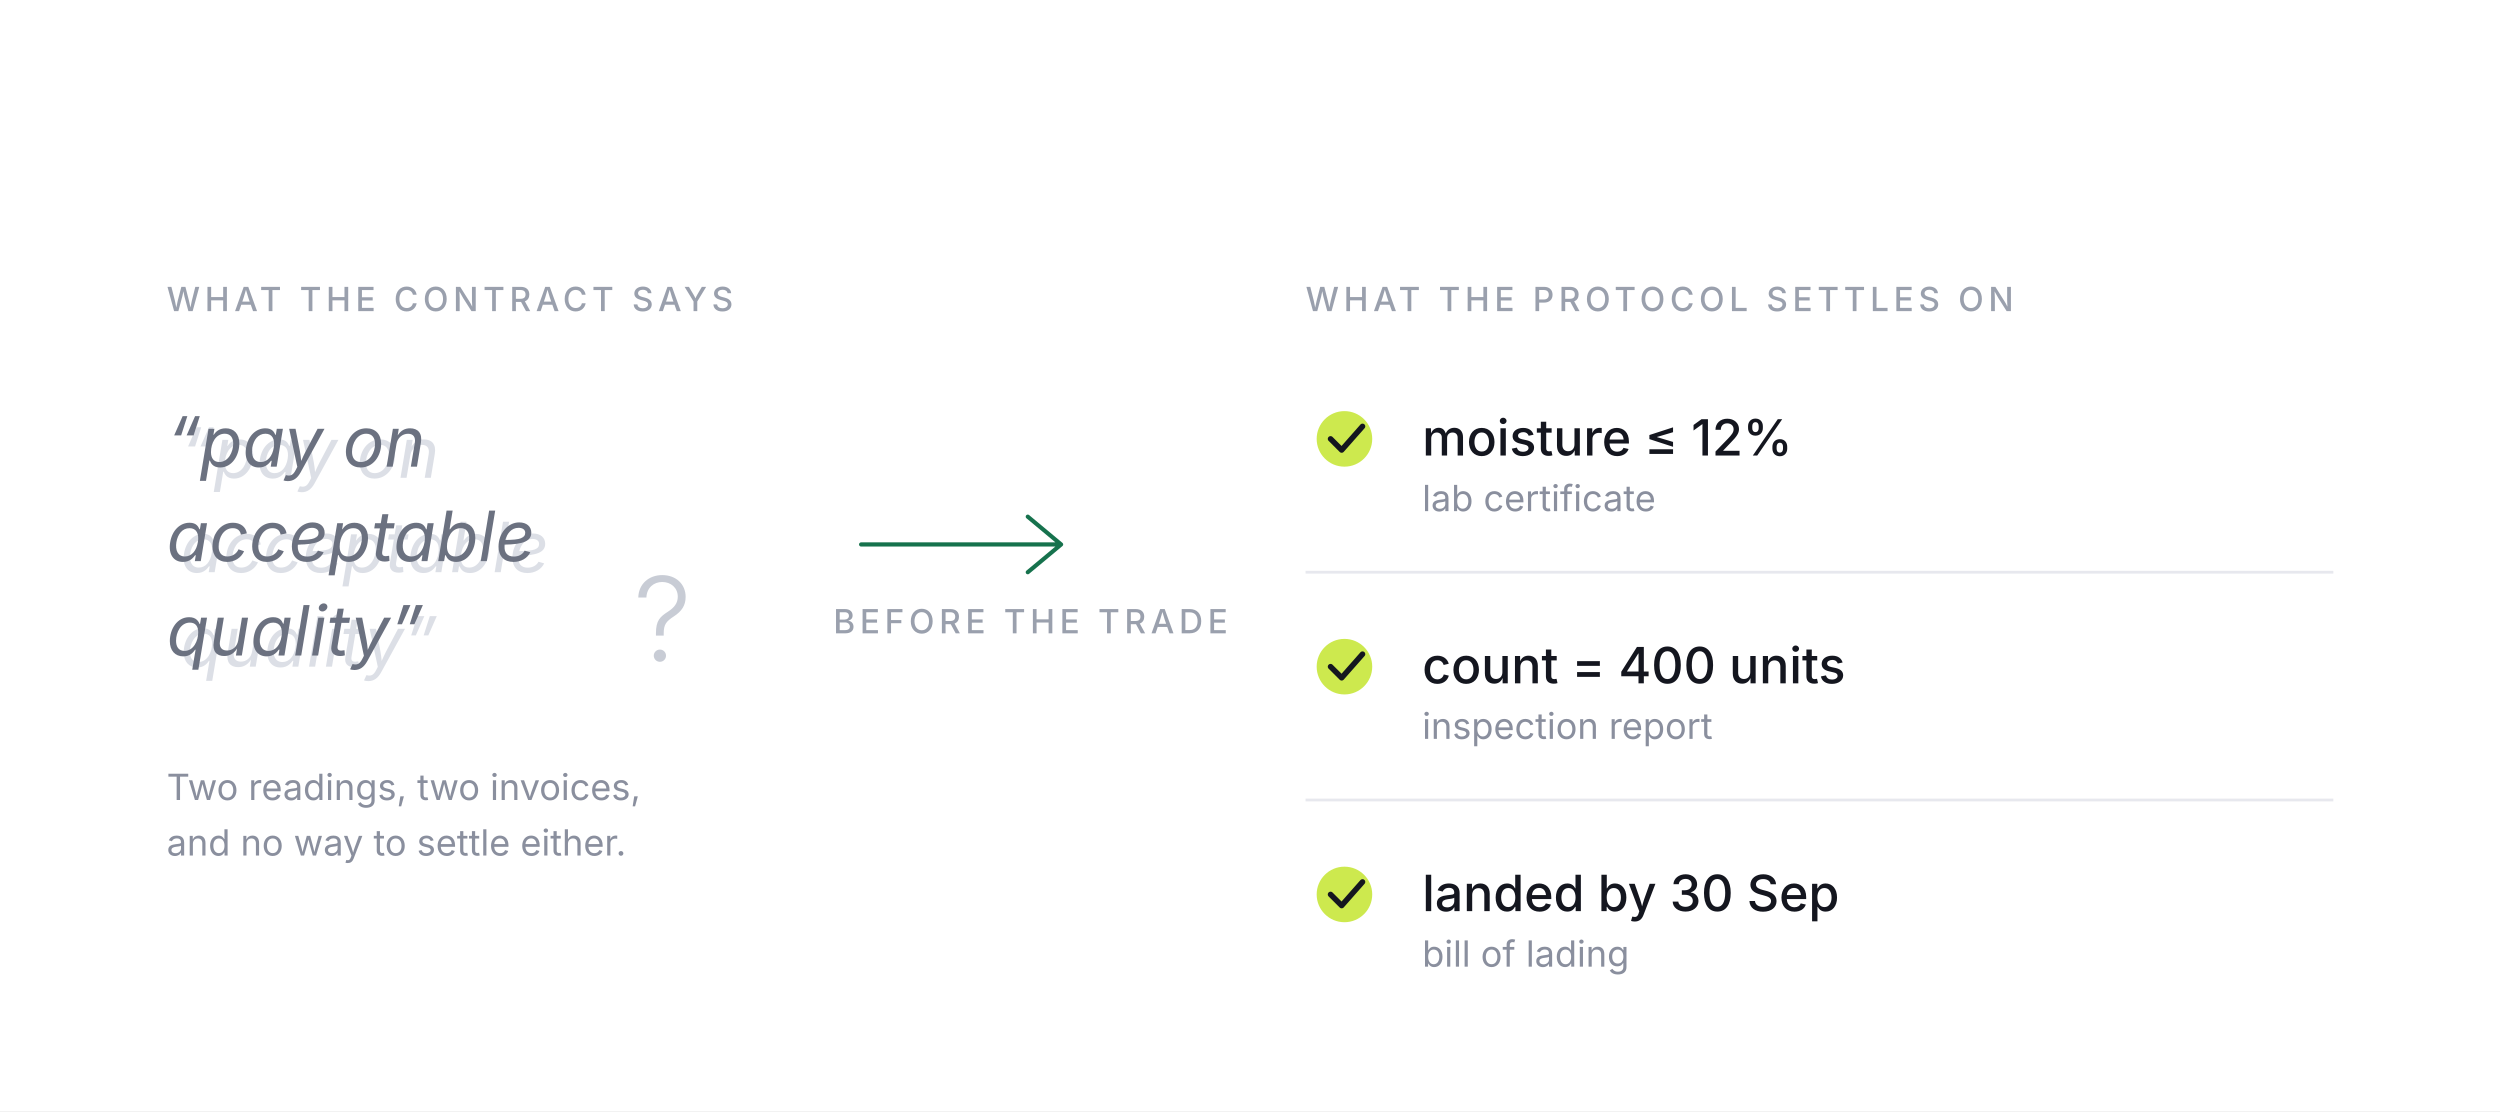
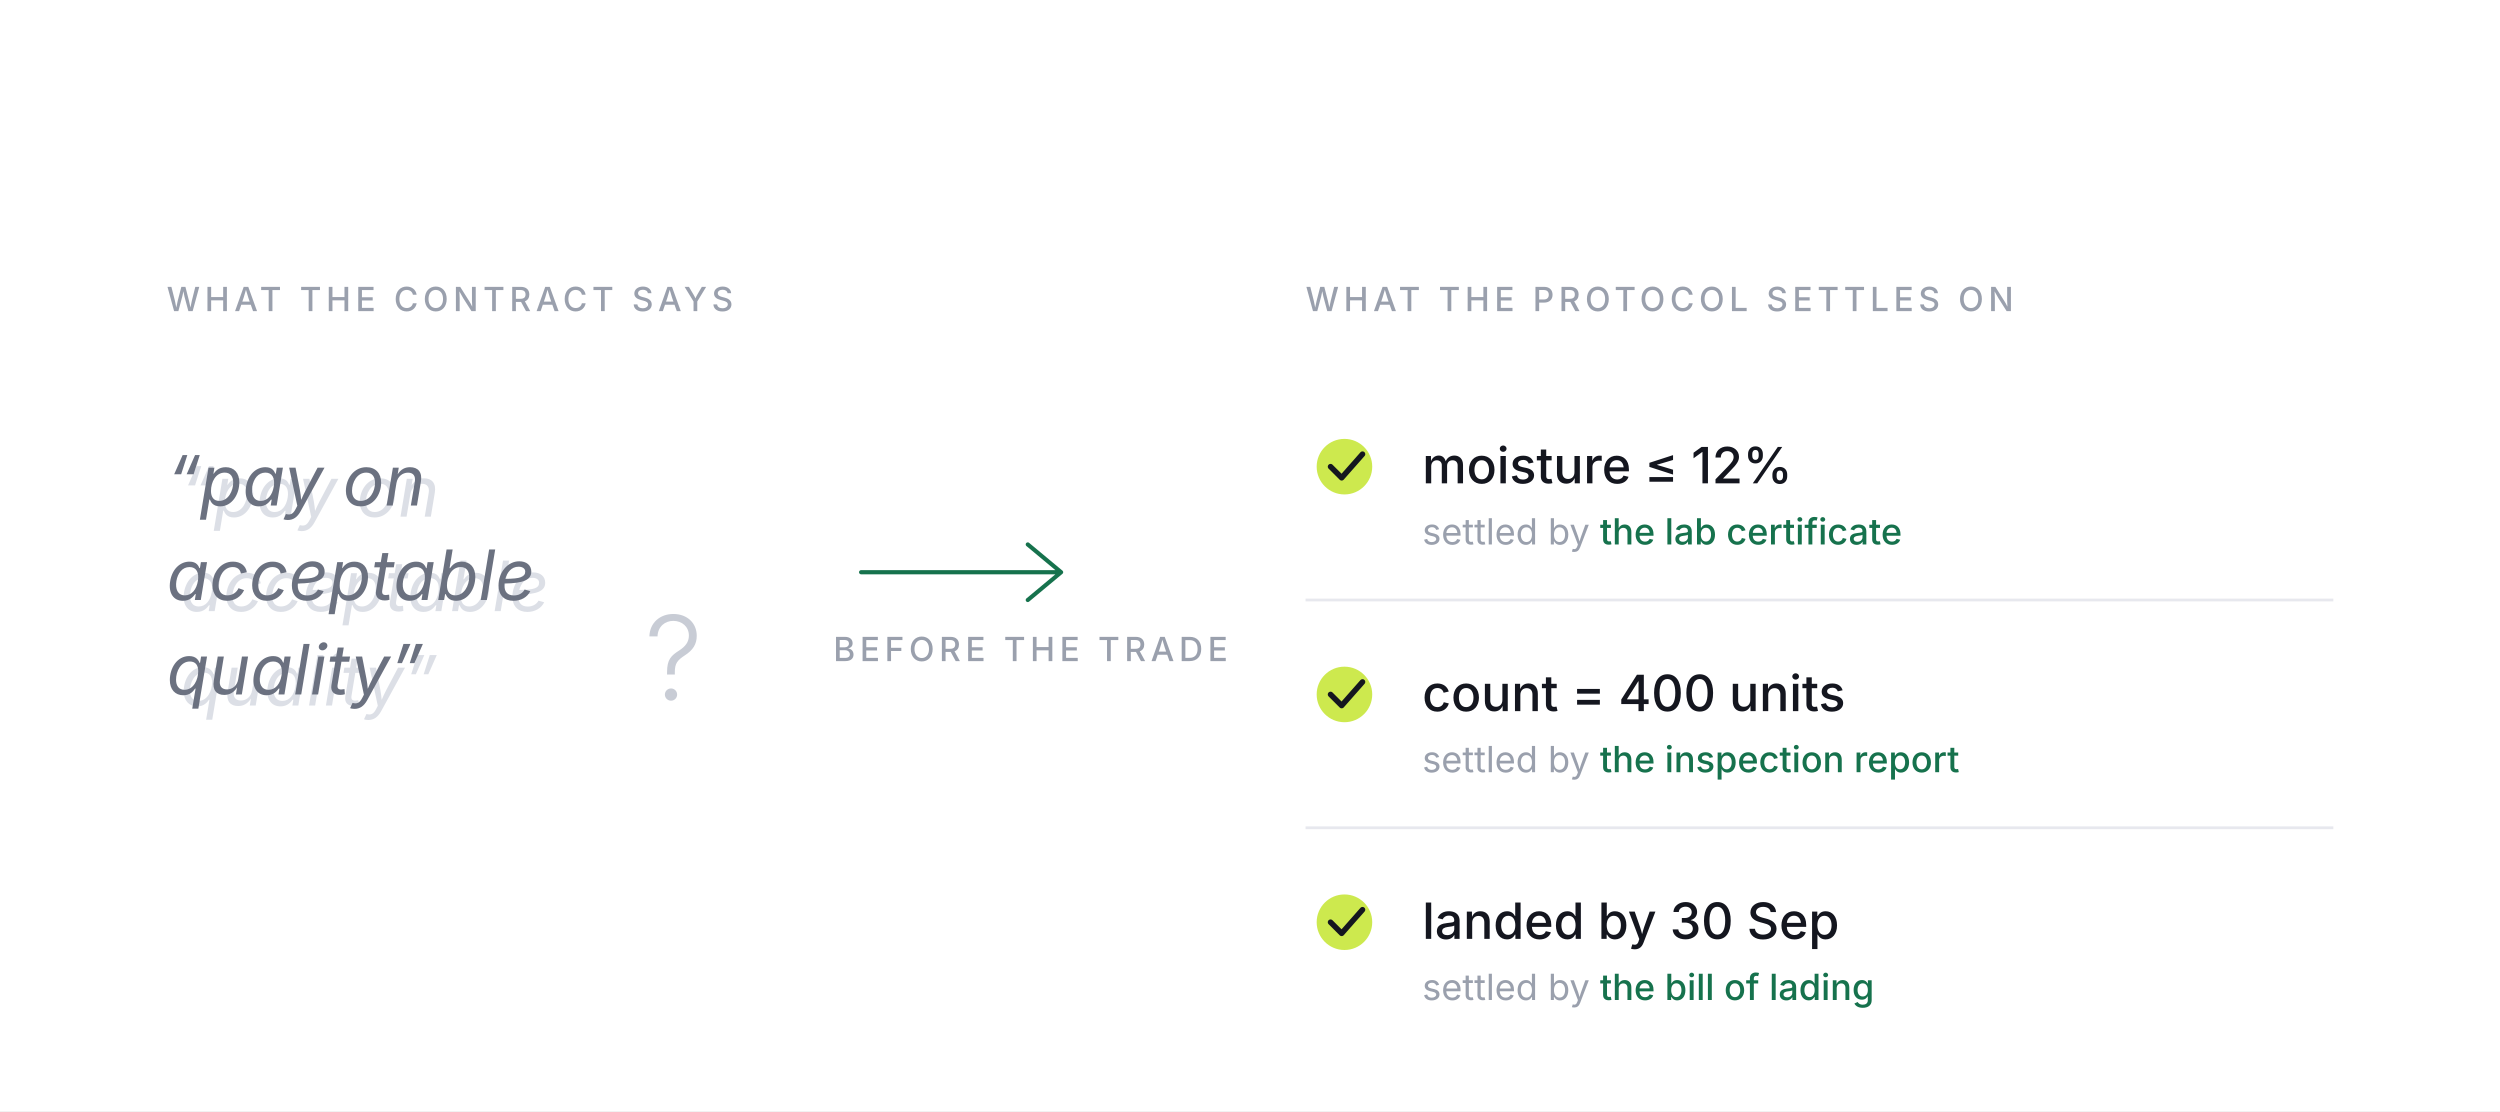
- <svg xmlns="http://www.w3.org/2000/svg" viewBox="0 0 900 400" role="img" aria-label="A subjective clause reading pay on acceptable quality is rewritten before the trade into three objective tests, each bound to a named source of evidence">
+ <svg xmlns="http://www.w3.org/2000/svg" viewBox="0 0 900 400" role="img" aria-label="One clause reading pay on acceptable quality is rewritten before the trade into three tests, each naming the document that settles it: a lab certificate, an inspection report and a bill of lading">
  <style>
    .cap{fill:#9aa0ad;font:500 12px/1 Inter,system-ui,sans-serif;letter-spacing:.14em}
    .clause{fill:#6b7180;font:400 25px/1 Inter,system-ui,sans-serif;font-style:italic}
    .ghost{fill:#dcdfe6;font:400 25px/1 Inter,system-ui,sans-serif;font-style:italic}
    .qm{fill:#c8ccd5;font:300 42px/1 Inter,system-ui,sans-serif}
-     .note{fill:#8a8f9e;font:400 13px/1 Inter,system-ui,sans-serif}
    .test{fill:#14161f;font:500 18px/1 Inter,system-ui,sans-serif;font-variant-numeric:tabular-nums}
-     .src{fill:#8a8f9e;font:400 13px/1 Inter,system-ui,sans-serif}
+     /* the source is what makes a test settleable, so it is set as a
+        named document rather than a caption */
+     .src{fill:#16724d;font:500 13px/1 Inter,system-ui,sans-serif}
+     .by{fill:#9aa0ad;font:400 13px/1 Inter,system-ui,sans-serif}
    .rule{stroke:#e7e8ee;stroke-width:1}
    .arrow{stroke:#16724d;stroke-width:1.5;fill:none;stroke-linecap:round;stroke-linejoin:round}
    .t1{animation:tick 5.4s ease-out -3.6s infinite}
    .t2{animation:tick 5.4s ease-out -3.05s infinite}
    .t3{animation:tick 5.4s ease-out -2.5s infinite}
    @keyframes tick{0%,14%{opacity:0}26%,100%{opacity:1}}
    @media(prefers-reduced-motion:reduce){.t1,.t2,.t3{animation:none;opacity:1}}
  </style>
  <rect width="900" height="400" fill="#ffffff" />
  <text class="cap" x="60" y="112">WHAT THE CONTRACT SAYS</text>
  <g class="ghost" transform="translate(5 4)">
-     <text x="60" y="168">“pay on</text>
-     <text x="60" y="202">acceptable</text>
-     <text x="60" y="236">quality”</text>
+     <text x="60" y="182">“pay on</text>
+     <text x="60" y="216">acceptable</text>
+     <text x="60" y="250">quality”</text>
  </g>
-   <text class="clause" x="60" y="168">“pay on</text>
-   <text class="clause" x="60" y="202">acceptable</text>
-   <text class="clause" x="60" y="236">quality”</text>
-   <text class="qm" x="228" y="238">?</text>
-   <text class="note" x="60" y="288">Two readings, two invoices,</text>
-   <text class="note" x="60" y="308">and no way to settle either.</text>
-   <path class="arrow" d="M310 196h72M370 186l12 10-12 10" />
-   <text class="cap" x="300" y="228">BEFORE THE TRADE</text>
+   <text class="clause" x="60" y="182">“pay on</text>
+   <text class="clause" x="60" y="216">acceptable</text>
+   <text class="clause" x="60" y="250">quality”</text>
+   <text class="qm" x="232" y="252">?</text>
+   <path class="arrow" d="M310 206h72M370 196l12 10-12 10" />
+   <text class="cap" x="300" y="238">BEFORE THE TRADE</text>
  <text class="cap" x="470" y="112">WHAT THE PROTOCOL SETTLES ON</text>
  <g class="t1">
-     <circle cx="484" cy="158" r="10" fill="#cde94e" />
-     <path d="M479 158l4 4 7.5-8.5" stroke="#14161f" stroke-width="2" fill="none" stroke-linecap="round" stroke-linejoin="round" />
+     <circle cx="484" cy="168" r="10" fill="#cde94e" />
+     <path d="M479 168l4 4 7.5-8.5" stroke="#14161f" stroke-width="2" fill="none" stroke-linecap="round" stroke-linejoin="round" />
  </g>
-   <text class="test" x="512" y="164">moisture ≤ 12%</text>
-   <text class="src" x="512" y="184">lab certificate</text>
-   <path class="rule" d="M470 206h370" />
+   <text class="test" x="512" y="174">moisture ≤ 12%</text>
+   <text class="by" x="512" y="196">settled by <tspan class="src">the lab certificate</tspan>
+   </text>
+   <path class="rule" d="M470 216h370" />
  <g class="t2">
-     <circle cx="484" cy="240" r="10" fill="#cde94e" />
-     <path d="M479 240l4 4 7.5-8.5" stroke="#14161f" stroke-width="2" fill="none" stroke-linecap="round" stroke-linejoin="round" />
+     <circle cx="484" cy="250" r="10" fill="#cde94e" />
+     <path d="M479 250l4 4 7.5-8.5" stroke="#14161f" stroke-width="2" fill="none" stroke-linecap="round" stroke-linejoin="round" />
  </g>
-   <text class="test" x="512" y="246">count = 400 units</text>
-   <text class="src" x="512" y="266">inspection report</text>
-   <path class="rule" d="M470 288h370" />
+   <text class="test" x="512" y="256">count = 400 units</text>
+   <text class="by" x="512" y="278">settled by <tspan class="src">the inspection report</tspan>
+   </text>
+   <path class="rule" d="M470 298h370" />
  <g class="t3">
-     <circle cx="484" cy="322" r="10" fill="#cde94e" />
-     <path d="M479 322l4 4 7.5-8.5" stroke="#14161f" stroke-width="2" fill="none" stroke-linecap="round" stroke-linejoin="round" />
+     <circle cx="484" cy="332" r="10" fill="#cde94e" />
+     <path d="M479 332l4 4 7.5-8.5" stroke="#14161f" stroke-width="2" fill="none" stroke-linecap="round" stroke-linejoin="round" />
  </g>
-   <text class="test" x="512" y="328">landed by 30 Sep</text>
-   <text class="src" x="512" y="348">bill of lading</text>
+   <text class="test" x="512" y="338">landed by 30 Sep</text>
+   <text class="by" x="512" y="360">settled by <tspan class="src">the bill of lading</tspan>
+   </text>
</svg>
